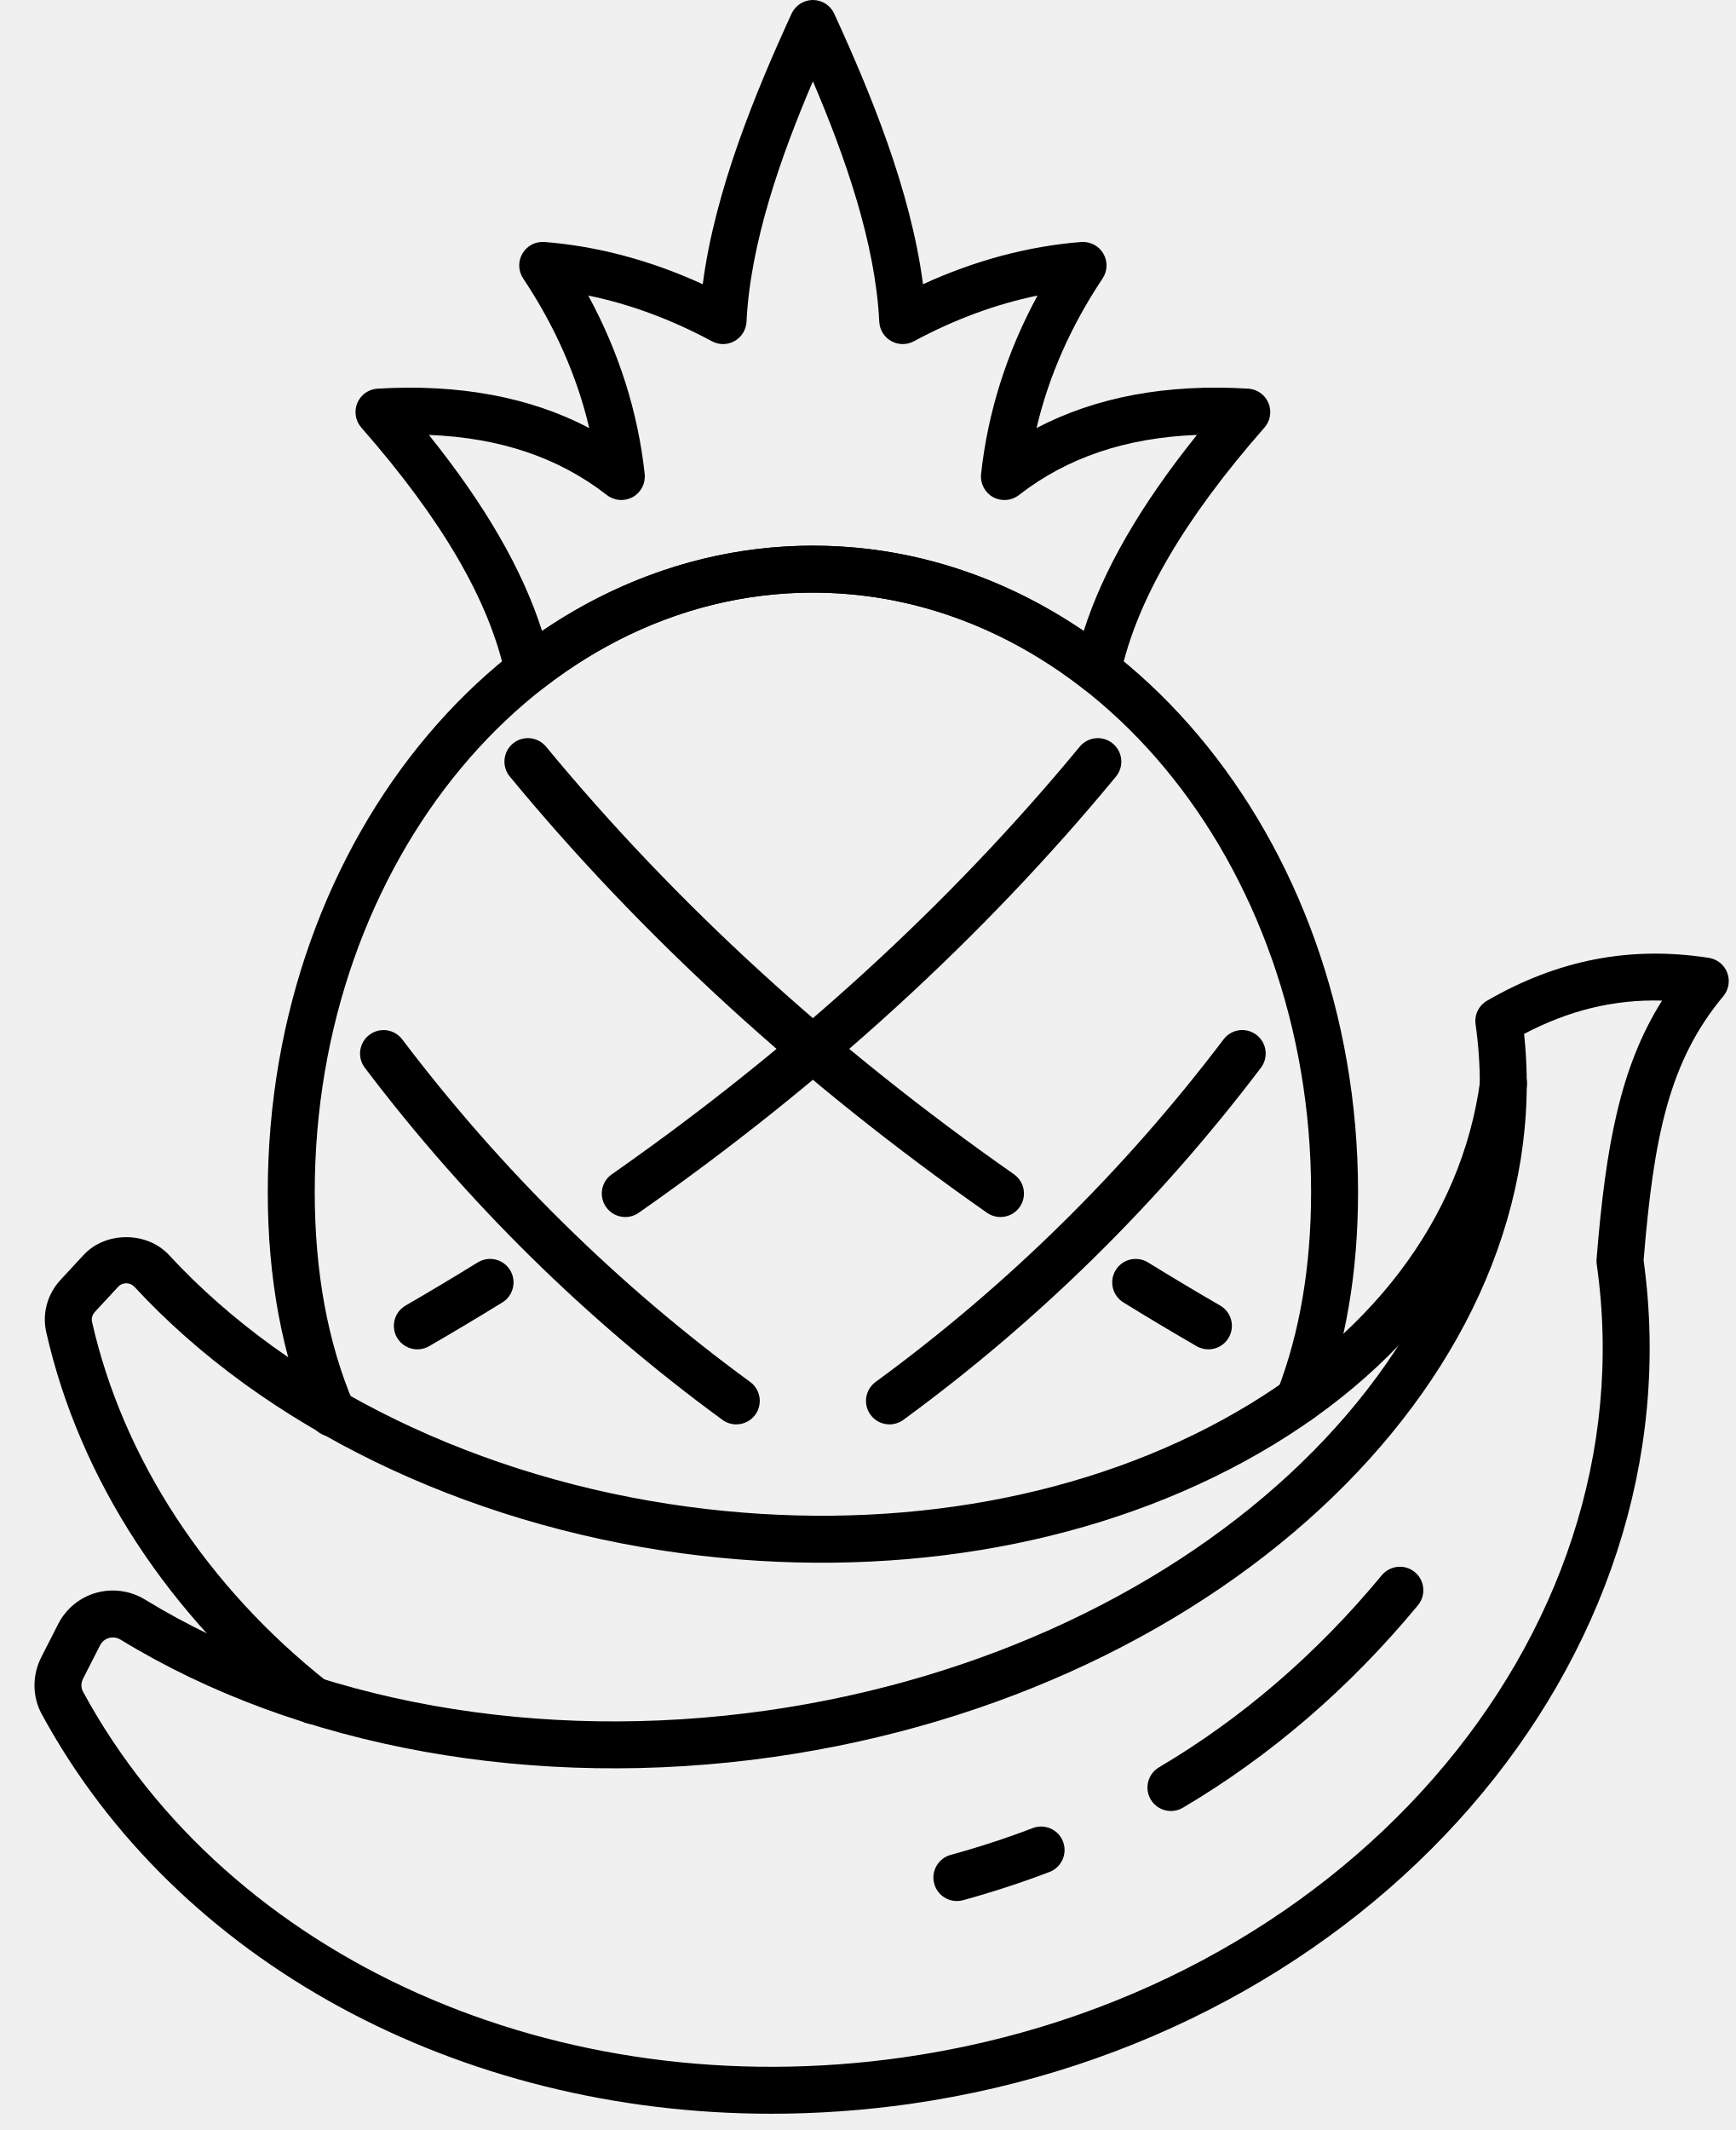
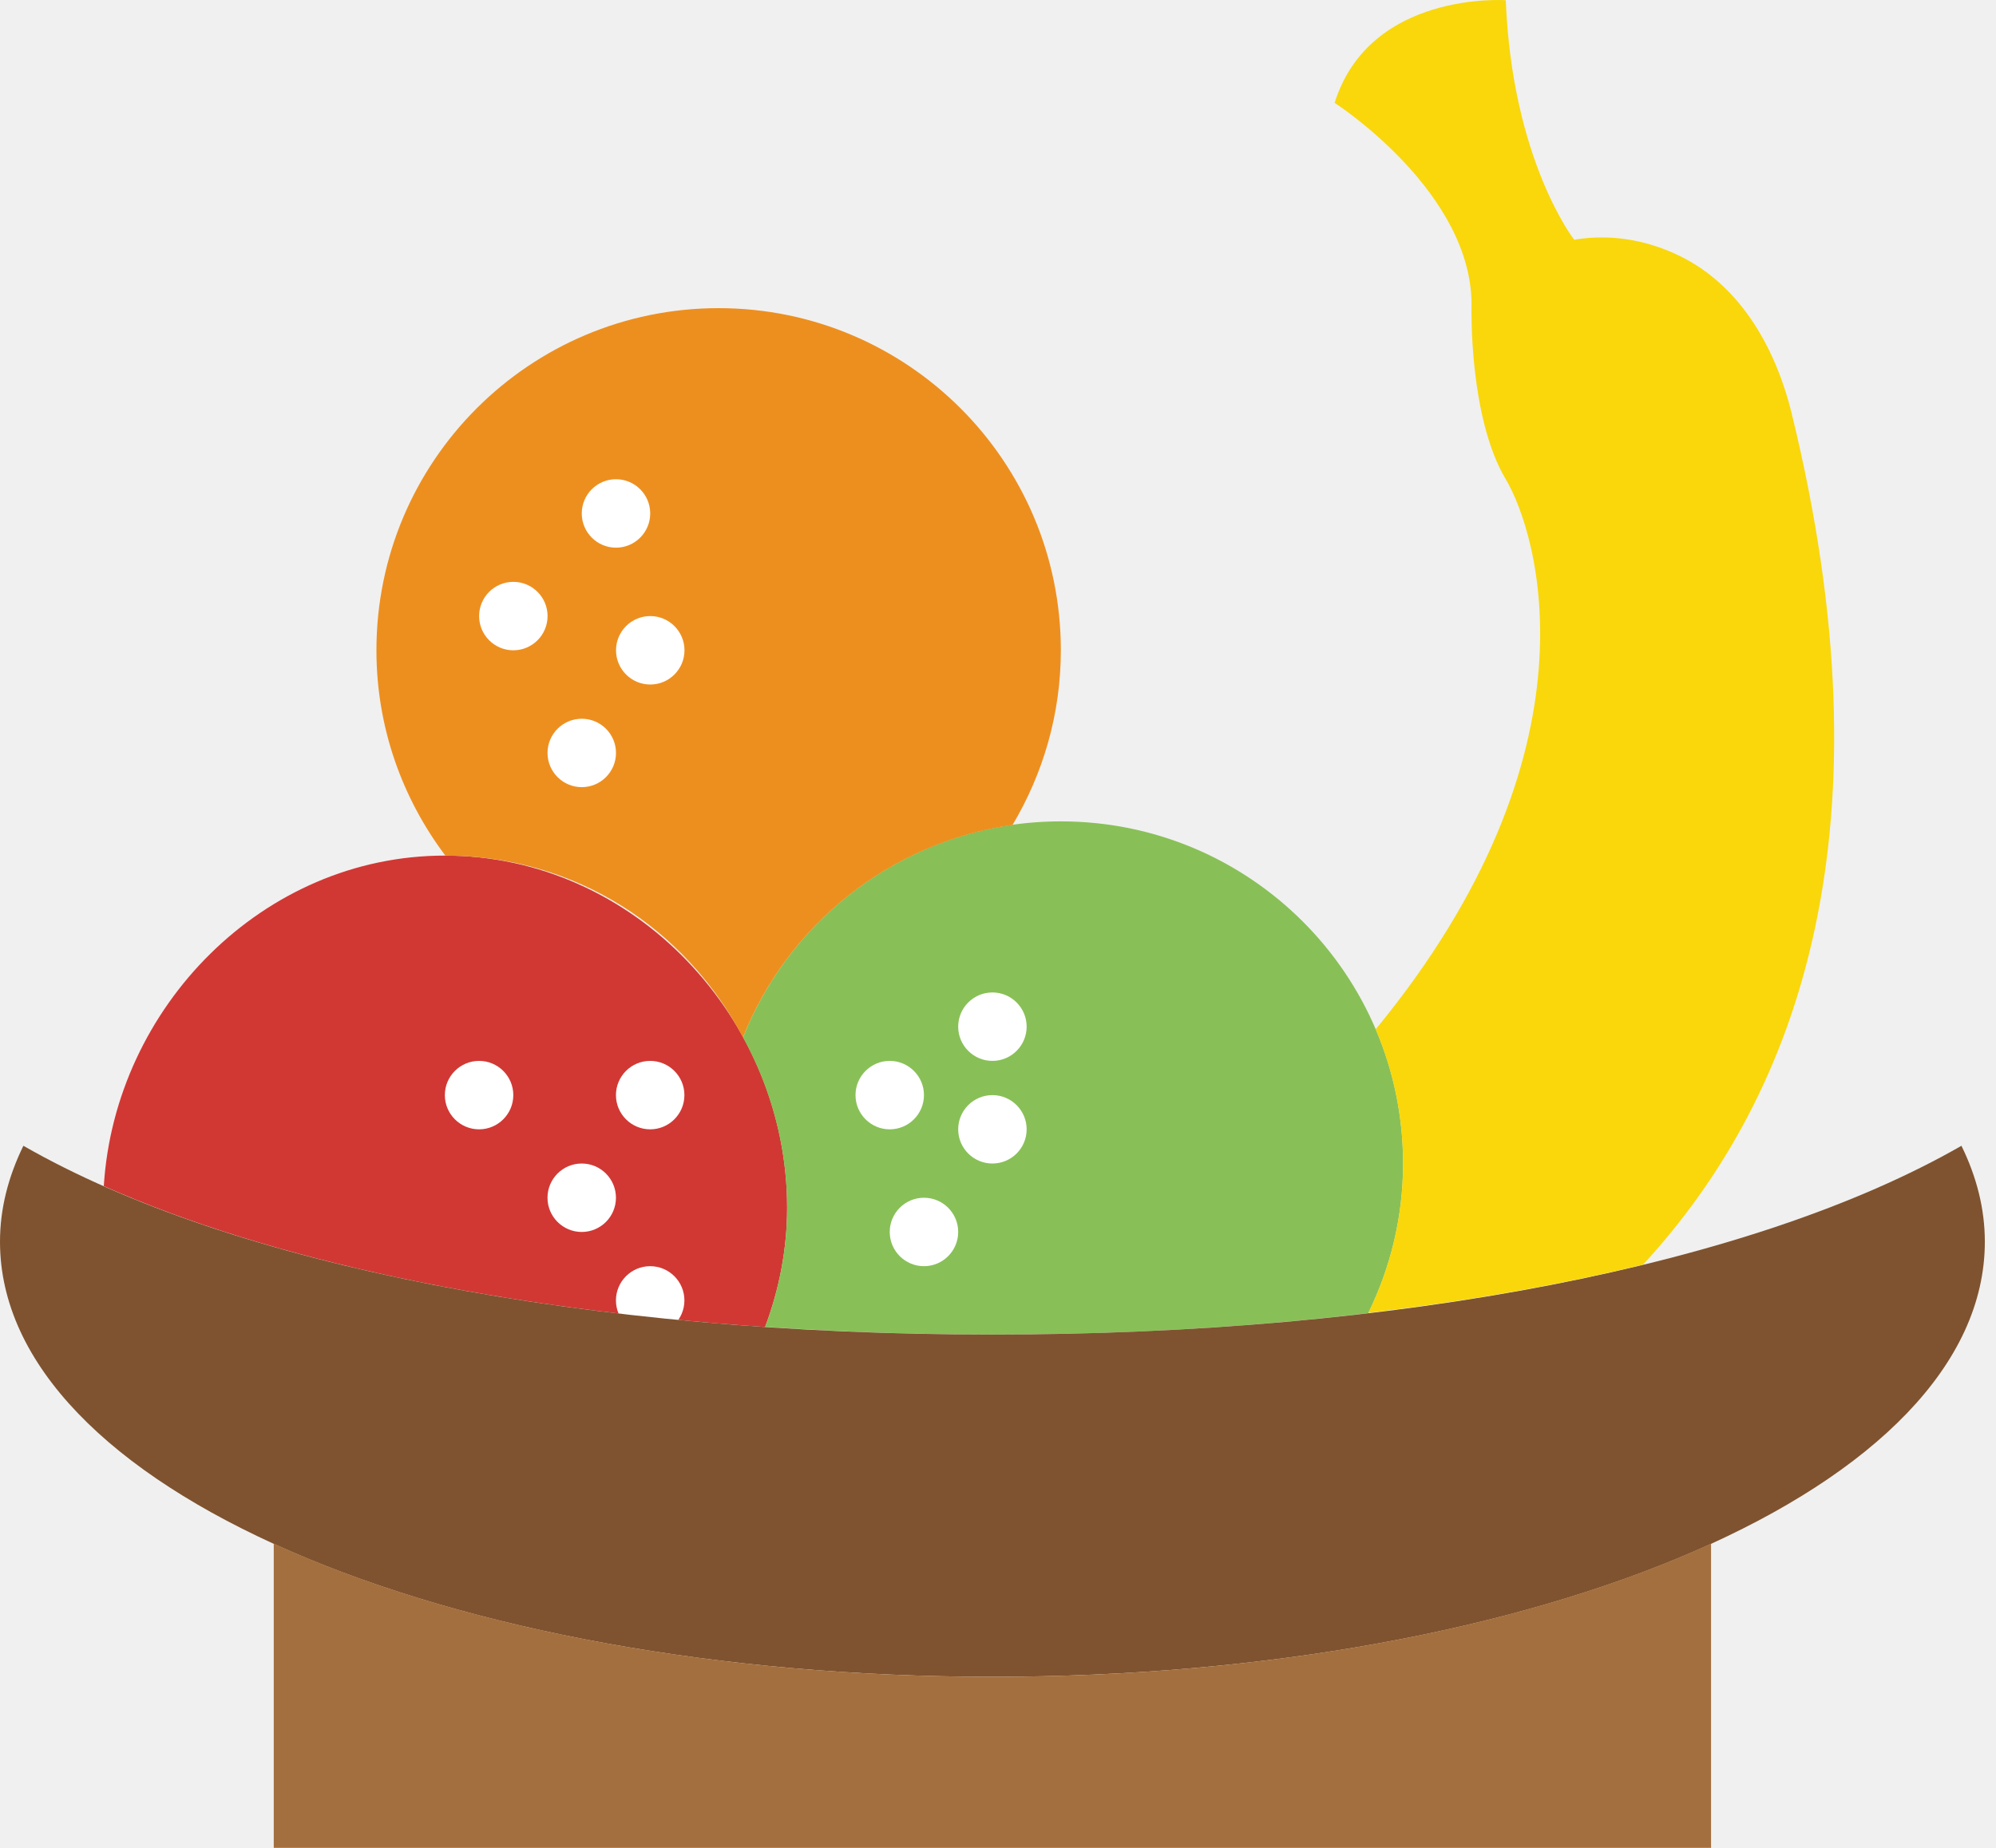
- <svg xmlns="http://www.w3.org/2000/svg" width="44" height="54" viewBox="0 0 44 54" fill="none">
-   <path d="M19.559 53.588C11.649 53.589 4.481 49.762 1.058 43.456C0.817 43.012 0.813 42.473 1.047 42.013L1.477 41.17C1.673 40.785 2.023 40.498 2.438 40.381C2.855 40.264 3.307 40.326 3.678 40.553C7.939 43.161 13.686 44.185 19.446 43.365C30.499 41.789 38.56 33.985 37.417 25.969C37.382 25.729 37.498 25.492 37.708 25.37C39.504 24.33 41.344 23.975 43.334 24.284C43.546 24.317 43.724 24.461 43.799 24.662C43.875 24.863 43.837 25.089 43.7 25.254C42.323 26.905 41.935 28.81 41.678 31.952C43.079 42.088 34.749 51.674 23.073 53.339C21.893 53.506 20.718 53.588 19.559 53.588ZM2.863 41.513C2.821 41.513 2.787 41.52 2.762 41.527C2.705 41.543 2.601 41.588 2.538 41.711L2.108 42.554C2.108 42.554 2.108 42.554 2.108 42.555C2.052 42.664 2.051 42.789 2.105 42.888C5.792 49.682 14.151 53.407 22.905 52.159C33.957 50.584 41.846 41.563 40.489 32.052C40.483 32.009 40.481 31.965 40.485 31.92C40.717 29.07 41.073 27.069 42.146 25.367C40.927 25.334 39.793 25.612 38.647 26.211C39.562 34.73 31.131 42.9 19.614 44.543C13.584 45.402 7.549 44.318 3.057 41.568C2.987 41.526 2.919 41.513 2.863 41.513ZM1.577 42.284H1.583H1.577Z" fill="black" />
-   <path d="M29.692 45.913C29.489 45.913 29.29 45.808 29.179 45.621C29.013 45.337 29.106 44.972 29.39 44.805C31.493 43.562 33.394 41.924 35.039 39.936C35.25 39.683 35.624 39.648 35.877 39.857C36.131 40.067 36.165 40.442 35.956 40.696C34.224 42.79 32.218 44.517 29.995 45.83C29.899 45.886 29.796 45.913 29.692 45.913Z" fill="black" />
-   <path d="M24.264 48.195C24.003 48.195 23.763 48.022 23.69 47.757C23.603 47.44 23.79 47.112 24.107 47.025C24.816 46.831 25.516 46.603 26.187 46.346C26.495 46.229 26.838 46.382 26.956 46.689C27.073 46.997 26.919 47.34 26.613 47.458C25.906 47.728 25.169 47.969 24.422 48.174C24.369 48.188 24.317 48.195 24.264 48.195Z" fill="black" />
-   <path d="M7.948 43.712C7.819 43.712 7.689 43.67 7.58 43.584C4.292 40.991 2.016 37.506 1.172 33.77C1.066 33.303 1.201 32.809 1.533 32.45L2.121 31.815C2.679 31.213 3.729 31.215 4.287 31.819C7.382 35.166 12.178 37.491 17.443 38.198C22.366 38.86 27.178 38.08 30.989 36.002C34.74 33.958 37.064 30.899 37.535 27.391C37.579 27.066 37.879 26.838 38.205 26.88C38.531 26.924 38.76 27.224 38.715 27.55C38.193 31.444 35.651 34.817 31.559 37.048C27.528 39.246 22.458 40.074 17.284 39.379C11.749 38.635 6.693 36.174 3.412 32.627C3.337 32.546 3.247 32.534 3.2 32.534C3.154 32.534 3.067 32.546 2.995 32.624L2.406 33.26C2.343 33.329 2.314 33.423 2.333 33.508C3.117 36.978 5.242 40.225 8.316 42.649C8.574 42.853 8.619 43.227 8.415 43.485C8.298 43.634 8.124 43.712 7.948 43.712Z" fill="black" />
-   <path d="M27.831 17.582C27.7 17.582 27.571 17.539 27.466 17.457C25.423 15.866 23.054 15.024 20.613 15.024C18.172 15.024 15.803 15.866 13.761 17.457C13.599 17.582 13.384 17.617 13.191 17.547C12.999 17.476 12.856 17.313 12.812 17.112C12.409 15.233 11.214 13.181 9.162 10.84C9.013 10.669 8.973 10.428 9.06 10.218C9.148 10.008 9.347 9.867 9.574 9.853C11.64 9.73 13.44 10.065 14.942 10.852C14.632 9.538 14.071 8.266 13.266 7.059C13.14 6.87 13.133 6.625 13.248 6.428C13.363 6.231 13.577 6.118 13.808 6.135C15.156 6.242 16.502 6.602 17.82 7.206C18.13 4.821 19.167 2.321 20.072 0.347C20.169 0.136 20.38 0 20.613 0C20.846 0 21.057 0.136 21.154 0.347C22.059 2.321 23.096 4.821 23.405 7.206C24.723 6.602 26.069 6.242 27.417 6.135C27.645 6.12 27.862 6.231 27.977 6.428C28.093 6.624 28.086 6.869 27.959 7.059C27.154 8.266 26.593 9.538 26.284 10.852C27.785 10.065 29.58 9.728 31.652 9.853C31.879 9.867 32.078 10.008 32.165 10.218C32.253 10.428 32.214 10.669 32.063 10.84C30.011 13.181 28.817 15.233 28.413 17.112C28.37 17.313 28.227 17.476 28.034 17.547C27.968 17.57 27.9 17.582 27.831 17.582ZM10.875 11.026C12.302 12.802 13.249 14.442 13.745 15.995C15.83 14.578 18.187 13.834 20.613 13.834C23.04 13.834 25.397 14.578 27.481 15.995C27.977 14.442 28.925 12.802 30.352 11.026C28.545 11.097 27.059 11.6 25.836 12.552C25.647 12.698 25.389 12.718 25.18 12.602C24.971 12.486 24.852 12.255 24.878 12.018C25.048 10.451 25.528 8.935 26.309 7.493C25.255 7.709 24.204 8.097 23.173 8.652C22.992 8.749 22.776 8.747 22.598 8.646C22.42 8.546 22.306 8.361 22.296 8.157C22.2 6.163 21.425 3.96 20.613 2.061C19.801 3.96 19.026 6.163 18.93 8.157C18.919 8.361 18.806 8.546 18.628 8.646C18.45 8.747 18.232 8.749 18.053 8.652C17.021 8.097 15.971 7.709 14.917 7.493C15.698 8.934 16.178 10.451 16.348 12.017C16.373 12.254 16.255 12.485 16.046 12.601C15.837 12.717 15.579 12.698 15.39 12.551C14.167 11.6 12.682 11.097 10.875 11.026Z" fill="black" />
-   <path d="M8.425 36.422C8.194 36.422 7.974 36.286 7.877 36.061C7.156 34.376 6.79 32.411 6.79 30.223C6.79 21.185 12.991 13.834 20.613 13.834C28.236 13.834 34.437 21.186 34.437 30.223C34.437 32.257 34.121 34.102 33.495 35.705C33.376 36.012 33.029 36.163 32.724 36.043C32.418 35.924 32.267 35.578 32.386 35.272C32.957 33.807 33.246 32.108 33.246 30.223C33.246 21.842 27.58 15.024 20.613 15.024C13.648 15.024 7.981 21.843 7.981 30.223C7.981 32.249 8.314 34.055 8.972 35.592C9.101 35.895 8.962 36.245 8.659 36.373C8.583 36.407 8.503 36.422 8.425 36.422Z" fill="black" />
-   <path d="M30.642 34.209C30.541 34.209 30.438 34.183 30.344 34.129C29.715 33.765 29.096 33.395 28.486 33.019C28.206 32.846 28.119 32.479 28.292 32.199C28.464 31.919 28.831 31.833 29.111 32.005C29.712 32.375 30.321 32.74 30.941 33.099C31.225 33.263 31.323 33.627 31.157 33.912C31.047 34.102 30.848 34.209 30.642 34.209Z" fill="black" />
-   <path d="M25.369 30.854C25.252 30.854 25.133 30.819 25.029 30.747C20.361 27.482 16.29 23.762 12.928 19.688C12.718 19.434 12.754 19.059 13.007 18.849C13.262 18.64 13.636 18.676 13.846 18.929C17.14 22.92 21.132 26.567 25.711 29.77C25.98 29.958 26.046 30.329 25.858 30.599C25.742 30.766 25.557 30.854 25.369 30.854Z" fill="black" />
-   <path d="M18.67 36.111C18.548 36.111 18.425 36.074 18.32 35.997C14.889 33.488 11.837 30.484 9.251 27.07C9.052 26.808 9.104 26.434 9.366 26.236C9.628 26.037 10.001 26.088 10.2 26.351C12.717 29.674 15.684 32.595 19.022 35.035C19.288 35.23 19.345 35.602 19.151 35.867C19.035 36.027 18.854 36.111 18.67 36.111Z" fill="black" />
-   <path d="M10.584 34.209C10.378 34.209 10.178 34.102 10.067 33.912C9.903 33.627 10 33.263 10.285 33.099C10.904 32.74 11.514 32.375 12.114 32.005C12.395 31.832 12.761 31.919 12.934 32.199C13.106 32.479 13.019 32.846 12.739 33.019C12.129 33.395 11.51 33.765 10.881 34.129C10.788 34.183 10.685 34.209 10.584 34.209Z" fill="black" />
-   <path d="M15.856 30.854C15.668 30.854 15.483 30.766 15.368 30.6C15.179 30.33 15.244 29.959 15.514 29.771C20.093 26.568 24.086 22.921 27.379 18.93C27.589 18.677 27.963 18.639 28.217 18.85C28.471 19.059 28.507 19.434 28.298 19.688C24.936 23.762 20.864 27.482 16.196 30.747C16.092 30.819 15.973 30.854 15.856 30.854Z" fill="black" />
-   <path d="M22.555 36.111C22.371 36.111 22.191 36.027 22.074 35.867C21.88 35.602 21.938 35.23 22.203 35.035C25.541 32.595 28.509 29.673 31.026 26.351C31.223 26.088 31.596 26.036 31.859 26.235C32.121 26.433 32.173 26.807 31.974 27.069C29.388 30.484 26.337 33.488 22.906 35.997C22.8 36.074 22.676 36.111 22.555 36.111Z" fill="black" />
+ <svg xmlns="http://www.w3.org/2000/svg" width="54" height="50" viewBox="0 0 54 50" fill="none">
+   <path d="M20.699 35.907C21.077 34.899 21.295 33.813 21.295 32.674C21.295 27.56 17.15 23.151 12.036 23.151C7.118 23.151 3.109 27.252 2.808 32.094C7.321 34.098 13.576 35.423 20.699 35.907Z" fill="#D13834" />
+   <path d="M28.701 22.225C24.794 22.225 21.46 24.648 20.101 28.07C20.857 29.449 21.294 31.023 21.294 32.673C21.294 33.812 21.076 34.896 20.7 35.903C22.69 36.038 24.743 36.112 26.849 36.112C30.409 36.112 33.826 35.912 37.017 35.532C37.615 34.308 37.959 32.938 37.959 31.483C37.959 26.37 33.814 22.225 28.701 22.225Z" fill="#88C057" />
+   <path d="M20.1 28.07C21.306 25.037 24.063 22.793 27.394 22.321C28.218 20.936 28.7 19.325 28.7 17.596C28.7 12.483 24.555 8.338 19.442 8.338C14.329 8.338 10.184 12.483 10.184 17.596C10.184 19.684 10.884 21.603 12.049 23.152C15.561 23.157 18.537 25.106 20.1 28.07C20.125 28.115 20.076 28.024 20.1 28.07Z" fill="#ED8F1F" />
+   <path d="M24.997 29.632C24.997 30.143 24.582 30.558 24.071 30.558C23.56 30.558 23.145 30.143 23.145 29.632C23.145 29.121 23.56 28.706 24.071 28.706C24.582 28.706 24.997 29.121 24.997 29.632Z" fill="white" />
+   <path d="M27.775 27.78C27.775 28.291 27.36 28.706 26.849 28.706C26.338 28.706 25.923 28.291 25.923 27.78C25.923 27.269 26.338 26.854 26.849 26.854C27.36 26.854 27.775 27.269 27.775 27.78Z" fill="white" />
+   <path d="M25.923 33.335C25.923 33.846 25.508 34.261 24.997 34.261C24.486 34.261 24.071 33.846 24.071 33.335C24.071 32.824 24.486 32.409 24.997 32.409C25.508 32.409 25.923 32.824 25.923 33.335Z" fill="white" />
+   <path d="M18.516 35.187C18.516 35.698 18.101 36.112 17.59 36.112C17.079 36.112 16.664 35.698 16.664 35.187C16.664 34.676 17.079 34.261 17.59 34.261C18.101 34.261 18.516 34.676 18.516 35.187Z" fill="white" />
+   <path d="M16.664 32.409C16.664 32.92 16.25 33.335 15.738 33.335C15.227 33.335 14.812 32.92 14.812 32.409C14.812 31.898 15.227 31.483 15.738 31.483C16.25 31.483 16.664 31.898 16.664 32.409Z" fill="white" />
+   <path d="M18.516 29.632C18.516 30.143 18.101 30.558 17.59 30.558C17.079 30.558 16.664 30.143 16.664 29.632C16.664 29.121 17.079 28.706 17.59 28.706C18.101 28.706 18.516 29.121 18.516 29.632Z" fill="white" />
+   <path d="M13.887 29.632C13.887 30.143 13.472 30.558 12.961 30.558C12.45 30.558 12.035 30.143 12.035 29.632C12.035 29.121 12.45 28.706 12.961 28.706C13.472 28.706 13.887 29.121 13.887 29.632Z" fill="white" />
+   <path d="M27.775 30.558C27.775 31.069 27.36 31.483 26.849 31.483C26.338 31.483 25.923 31.069 25.923 30.558C25.923 30.047 26.338 29.632 26.849 29.632C27.36 29.632 27.775 30.047 27.775 30.558Z" fill="white" />
+   <path d="M26.849 36.112C15.909 36.112 6.274 34.241 0.633 31.003C0.223 31.839 0 32.707 0 33.599C0 40.246 12.021 45.371 26.849 45.371C41.677 45.371 53.698 40.246 53.698 33.599C53.698 32.707 53.475 31.839 53.065 31.003C47.424 34.241 37.79 36.112 26.849 36.112Z" fill="#7F532F" />
+   <path d="M14.814 16.67C14.814 17.181 14.399 17.596 13.888 17.596C13.377 17.596 12.962 17.181 12.962 16.67C12.962 16.159 13.377 15.744 13.888 15.744C14.399 15.744 14.814 16.159 14.814 16.67Z" fill="white" />
+   <path d="M17.591 13.893C17.591 14.404 17.176 14.819 16.665 14.819C16.154 14.819 15.739 14.404 15.739 13.893C15.739 13.382 16.154 12.967 16.665 12.967C17.176 12.967 17.591 13.382 17.591 13.893Z" fill="white" />
+   <path d="M16.665 20.373C16.665 20.884 16.25 21.299 15.739 21.299C15.228 21.299 14.813 20.884 14.813 20.373C14.813 19.862 15.228 19.448 15.739 19.448C16.25 19.448 16.665 19.862 16.665 20.373Z" fill="white" />
+   <path d="M18.518 17.596C18.518 18.107 18.103 18.522 17.592 18.522C17.081 18.522 16.666 18.107 16.666 17.596C16.666 17.085 17.081 16.67 17.592 16.67C18.103 16.67 18.518 17.085 18.518 17.596Z" fill="white" />
+   <path d="M26.849 45.371C19.196 45.371 12.297 44.003 7.406 41.769V50H46.291V41.769C41.4 44.003 34.502 45.371 26.849 45.371Z" fill="#A46F3E" />
+   <path d="M48.476 11.202C48.022 9.344 47.018 7.612 45.268 6.844C44.497 6.505 43.595 6.321 42.588 6.486C42.588 6.486 40.91 4.345 40.737 0.006C40.737 0.006 37.062 -0.255 36.107 2.783C36.107 2.783 39.888 5.213 39.811 8.338C39.811 8.338 39.742 11.298 40.737 12.967C41.598 14.414 43.422 20.302 37.218 27.852C37.694 28.967 37.959 30.194 37.959 31.484C37.959 32.935 37.616 34.302 37.02 35.525C39.673 35.209 42.171 34.774 44.451 34.219C48.753 29.547 51.199 22.337 48.476 11.202Z" fill="#F9D70B" />
</svg>
